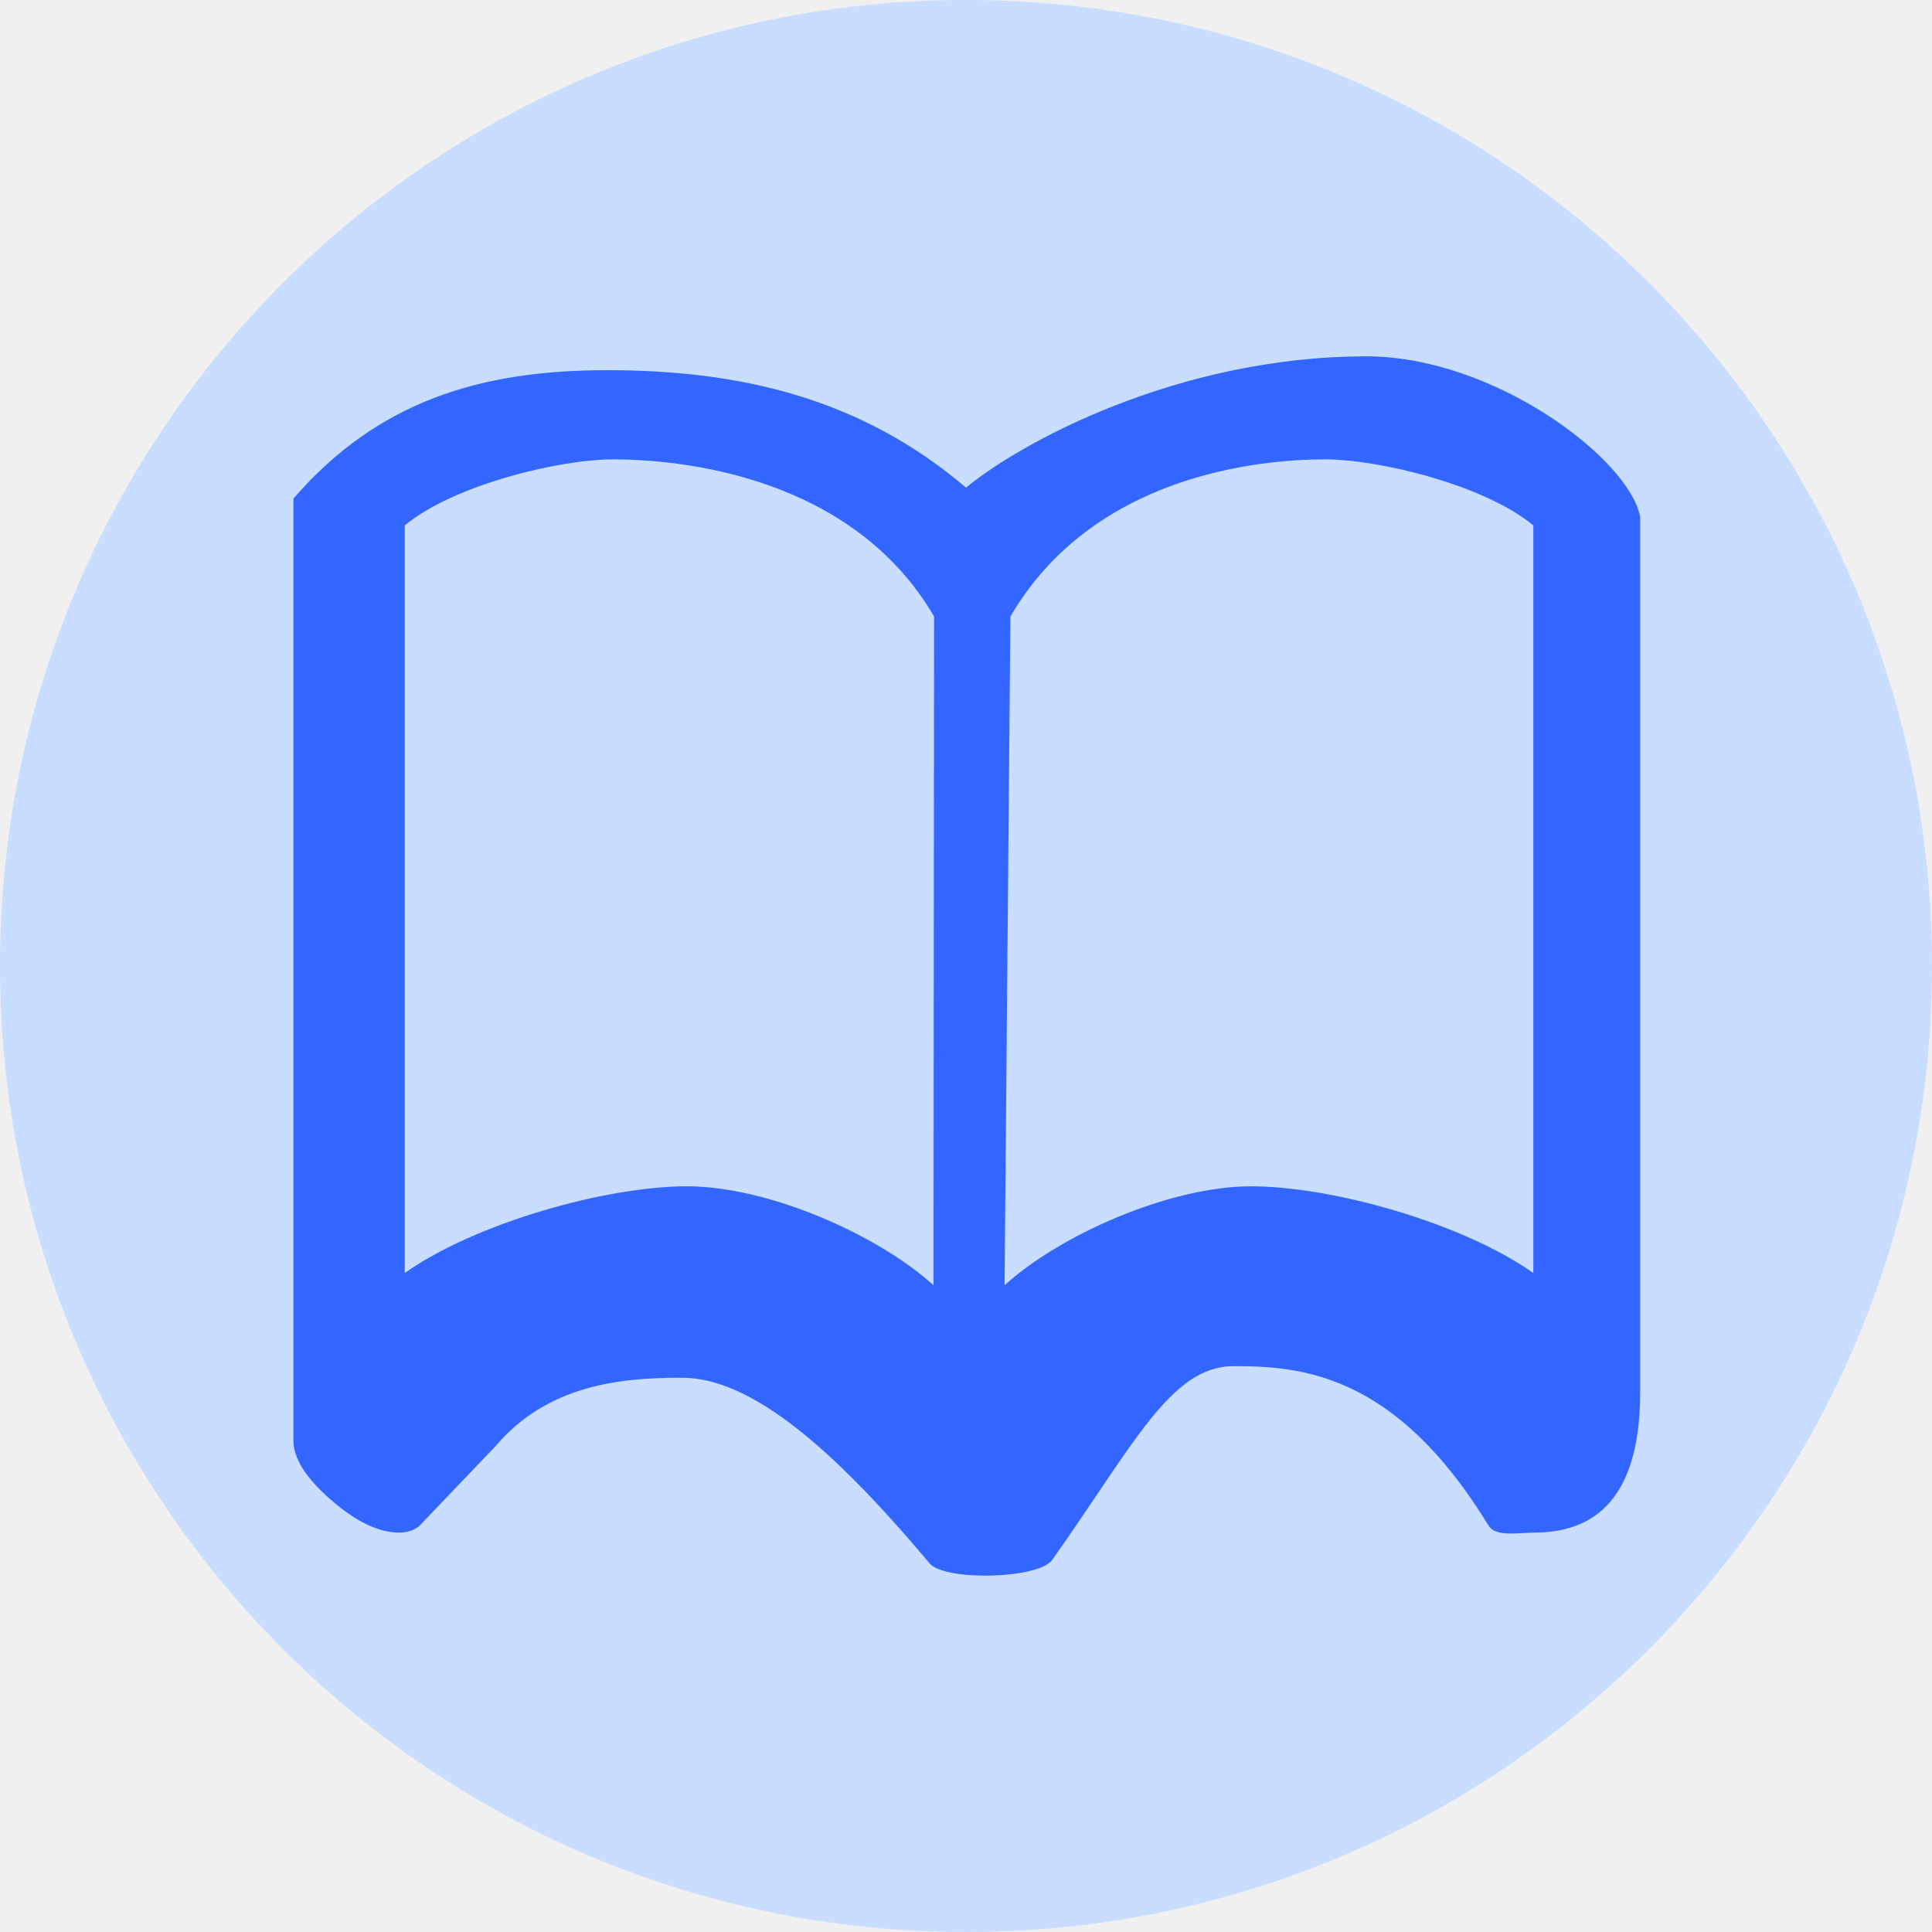
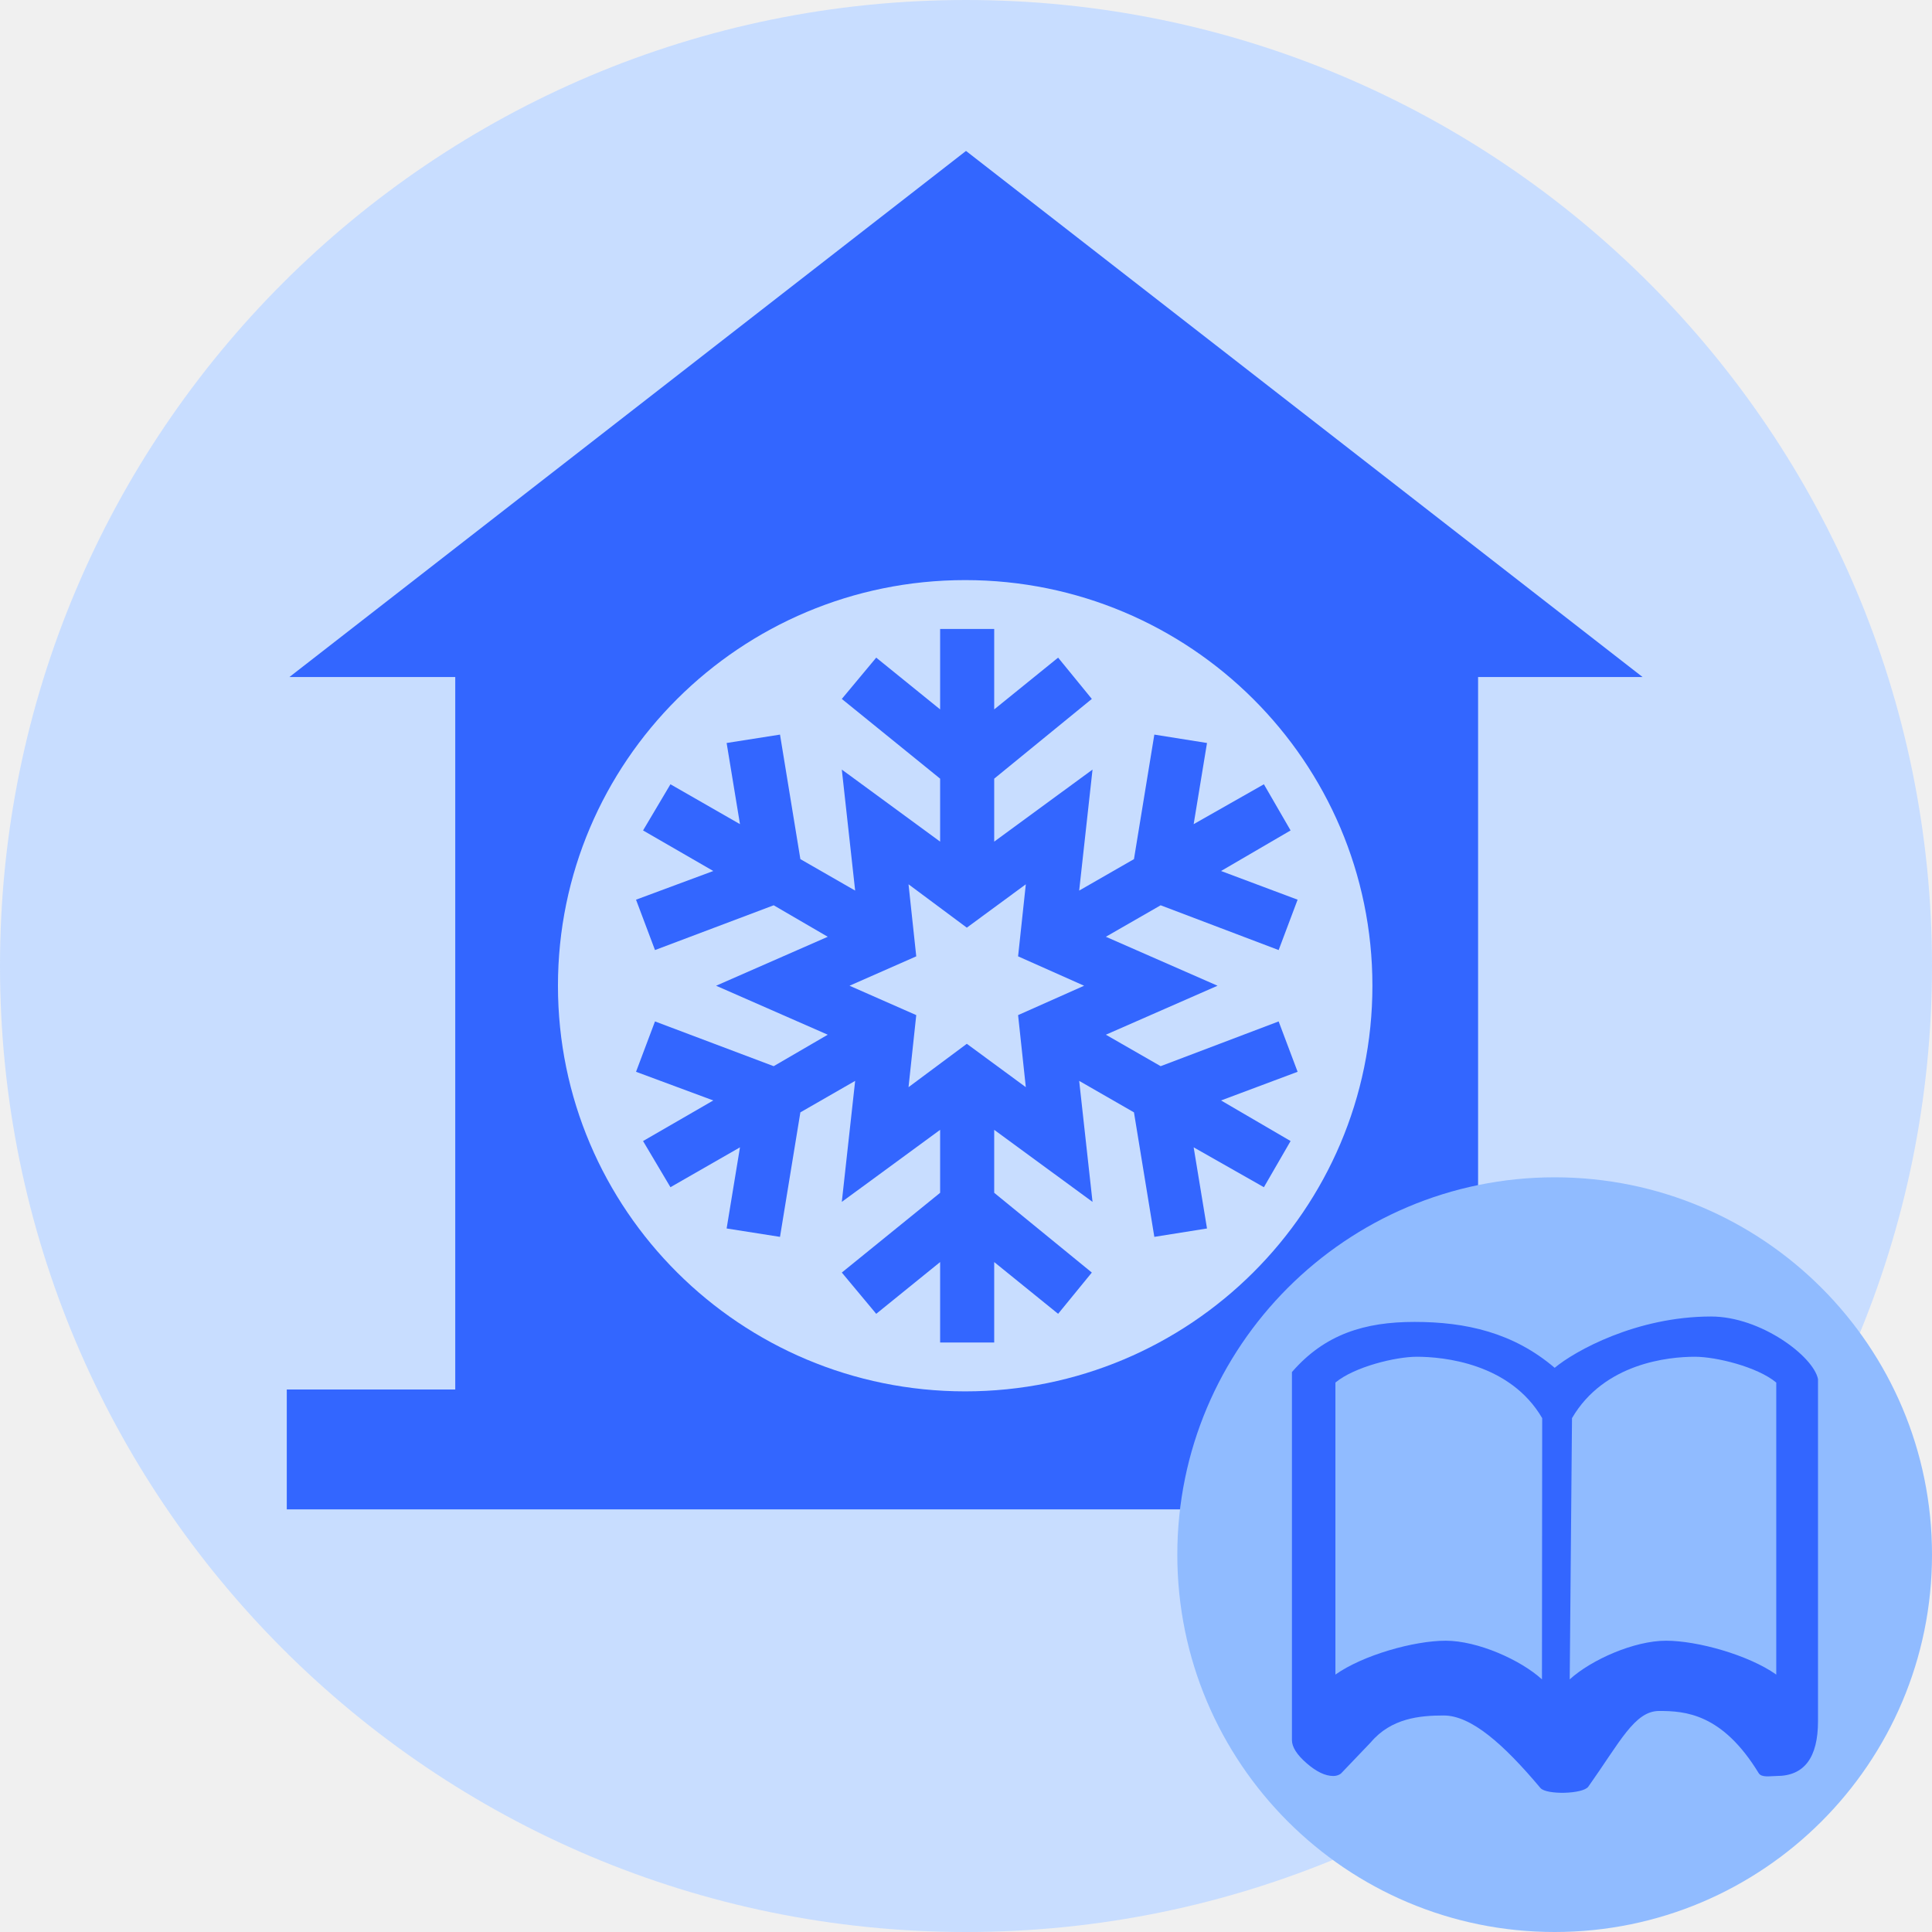
- <svg xmlns="http://www.w3.org/2000/svg" viewBox="0 0 1210 1210" fill="none">
+ <svg xmlns="http://www.w3.org/2000/svg" viewBox="0 0 512 512" fill="none">
  <g clip-path="url(#a)">
-     <circle cx="605" cy="605" r="605" fill="#C8DDFF" />
-     <path d="M855.784 223.181c-119.706 0-218.685 55.459-250.751 82.246-66.416-56.609-142.556-73.586-224.731-73.586-79.245 0-143.52 19.259-196.529 80.413v589.983c0 11.121 7.837 23.5 23.534 37.153 15.695 13.654 29.951 20.48 42.727 20.48 4.648 0 8.728-1.275 12.228-3.809l47.885-50.122c32.81-38.788 78.582-43.082 116.952-43.082 43.66 0 95.355 45.075 155.064 116.236 9.474 11.282 68.281 9.899 76.813-2.138 50.865-71.717 74.212-121.339 113.546-121.339 41.269 0 101.131 3.755 159.618 99.69 4.64 7.6 18.886 4.564 28.783 4.564 44.187 0 66.307-29.337 66.307-87.976V323.625c-7.02-36.397-91.641-100.444-171.446-100.444ZM584.648 804.955c-34.395-31.35-103.151-61.98-154.422-61.98-50.69 0-132.441 22.978-176.733 54.309V329.087c30.304-25.296 96.619-41.392 130.433-41.392 42.511 0 149.597 10.258 201.085 98.414l-.363 418.846Zm375.665-7.671c-44.292-31.331-126.053-54.309-176.744-54.309-51.26 0-120.016 30.63-154.412 61.98l3.654-418.846c51.468-88.156 154.577-98.414 197.088-98.414 33.794 0 100.109 16.096 130.413 41.392v468.197h.001Z" fill="#36F" />
+     <circle cx="256" cy="256" r="256" fill="#C8DDFF" />
+     <path d="M436 368.236V400H76v-31.764h44.646V179.412H76.708L256 40l179.291 139.412h-43.582v188.824H436Z" fill="#36F" />
+     <ellipse cx="255.783" cy="261.229" rx="107.92" ry="107.497" fill="#C8DDFF" />
+     <path d="m323.593 291.632 18.426 10.757-7.073 12.234-18.613-10.567 3.536 21.502-13.958 2.224-5.399-32.995-14.518-8.344 3.537 32.071-26.056-19.095v16.686l25.871 21.135-8.934 10.936-16.937-13.717v21.319h-14.332v-21.319l-16.935 13.717-9.121-10.936 26.056-21.135v-16.686l-26.056 19.095 3.537-32.071-14.518 8.344-5.397 32.995-14.145-2.224 3.537-21.502-18.426 10.567-7.26-12.234 18.613-10.757-20.474-7.596 5.025-13.349 31.455 11.861 14.33-8.339-29.592-12.98 29.592-12.975-14.33-8.344-31.455 11.866-5.025-13.348 20.474-7.603-18.613-10.751 7.26-12.234 18.426 10.567-3.537-21.508 14.146-2.223 5.397 33 14.517 8.339-3.537-32.071 26.056 19.095v-16.687l-26.056-21.129 9.121-10.941 16.935 13.717V166.68h14.332v21.318l16.938-13.716 8.933 10.94-25.871 21.13v16.687l26.056-19.095-3.537 32.07 14.518-8.338 5.399-33.001 13.958 2.224-3.536 21.508 18.613-10.567 7.073 12.234-18.426 10.751 20.286 7.602-5.025 13.349-31.27-11.866-14.517 8.343 29.594 12.975-29.594 12.981 14.517 8.338 31.27-11.86 5.025 13.348-20.286 7.597Zm-51.741-3.522-2.048-19.095 17.494-7.786-17.494-7.787 2.048-19.094-15.636 11.492-15.447-11.492 2.048 19.094-17.682 7.787 17.682 7.786-2.048 19.095 15.447-11.493 15.636 11.493Z" fill="#36F" />
+     <g clip-path="url(#b)">
+       <path d="M412 512c55.228 0 100-44.772 100-100s-44.772-100-100-100-100 44.772-100 100 44.772 100 100 100Z" fill="#90BBFF" />
+       <path d="M453.452 348.889c-19.786 0-36.146 9.167-41.447 13.595-10.977-9.357-23.563-12.163-37.145-12.163-13.099 0-23.722 3.183-32.484 13.291v97.518c0 1.838 1.295 3.884 3.89 6.141 2.594 2.257 4.95 3.385 7.062 3.385.768 0 1.443-.211 2.021-.629l7.915-8.285c5.423-6.411 12.989-7.121 19.331-7.121 7.216 0 15.761 7.45 25.63 19.213 1.566 1.864 11.286 1.636 12.697-.354 8.407-11.854 12.266-20.056 18.768-20.056 6.821 0 16.715.621 26.383 16.478.767 1.256 3.121.754 4.757.754 7.304 0 10.96-4.849 10.96-14.541v-90.623c-1.16-6.016-15.147-16.603-28.338-16.603Zm-44.816 96.161c-5.685-5.181-17.05-10.244-25.524-10.244-8.379 0-21.891 3.798-29.212 8.976v-77.387c5.009-4.182 15.97-6.842 21.559-6.842 7.026 0 24.727 1.695 33.237 16.267l-.06 69.23Zm62.093-1.268c-7.321-5.178-20.835-8.976-29.213-8.976-8.473 0-19.838 5.063-25.523 10.244l.604-69.23c8.507-14.572 25.55-16.267 32.576-16.267 5.586 0 16.547 2.66 21.556 6.842v77.387Z" fill="#36F" />
+     </g>
  </g>
  <defs>
    <clipPath id="a">
-       <path fill="#fff" d="M0 0h1210v1210H0z" />
+       <path fill="#fff" d="M0 0h512v512H0z" />
+     </clipPath>
+     <clipPath id="b">
+       <path fill="#fff" transform="translate(312 312)" d="M0 0h200v200H0z" />
    </clipPath>
  </defs>
</svg>
